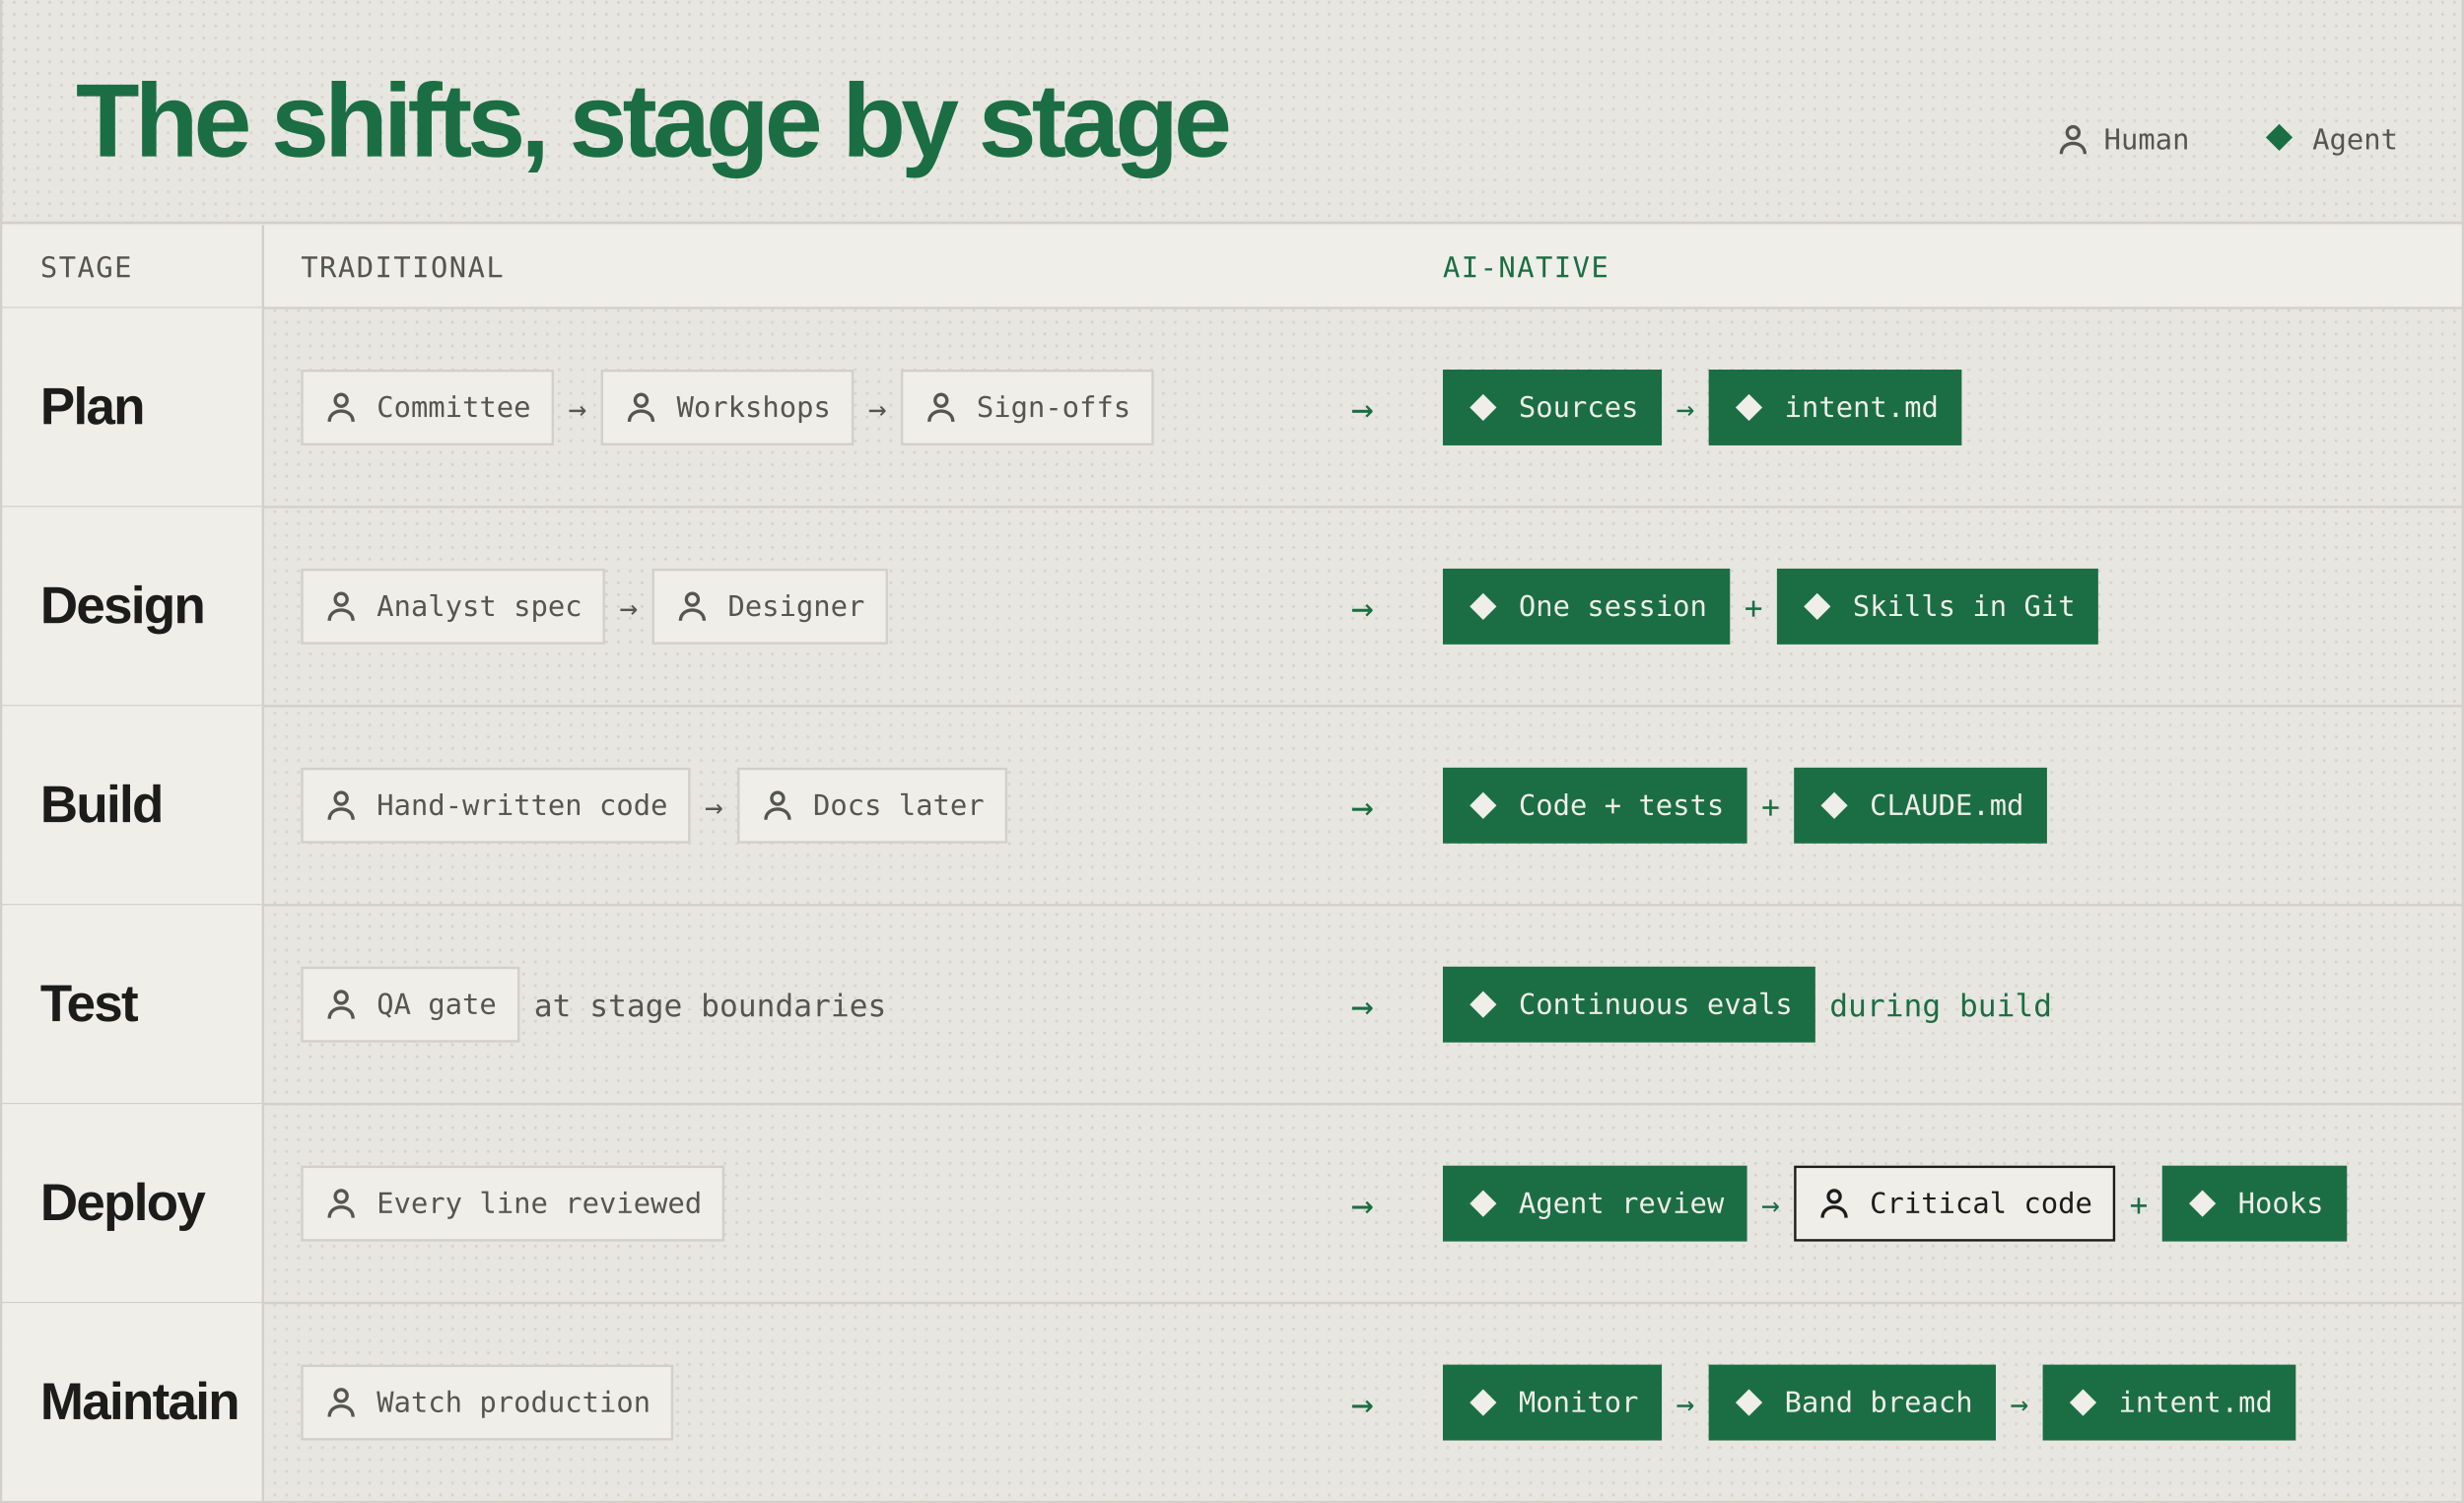
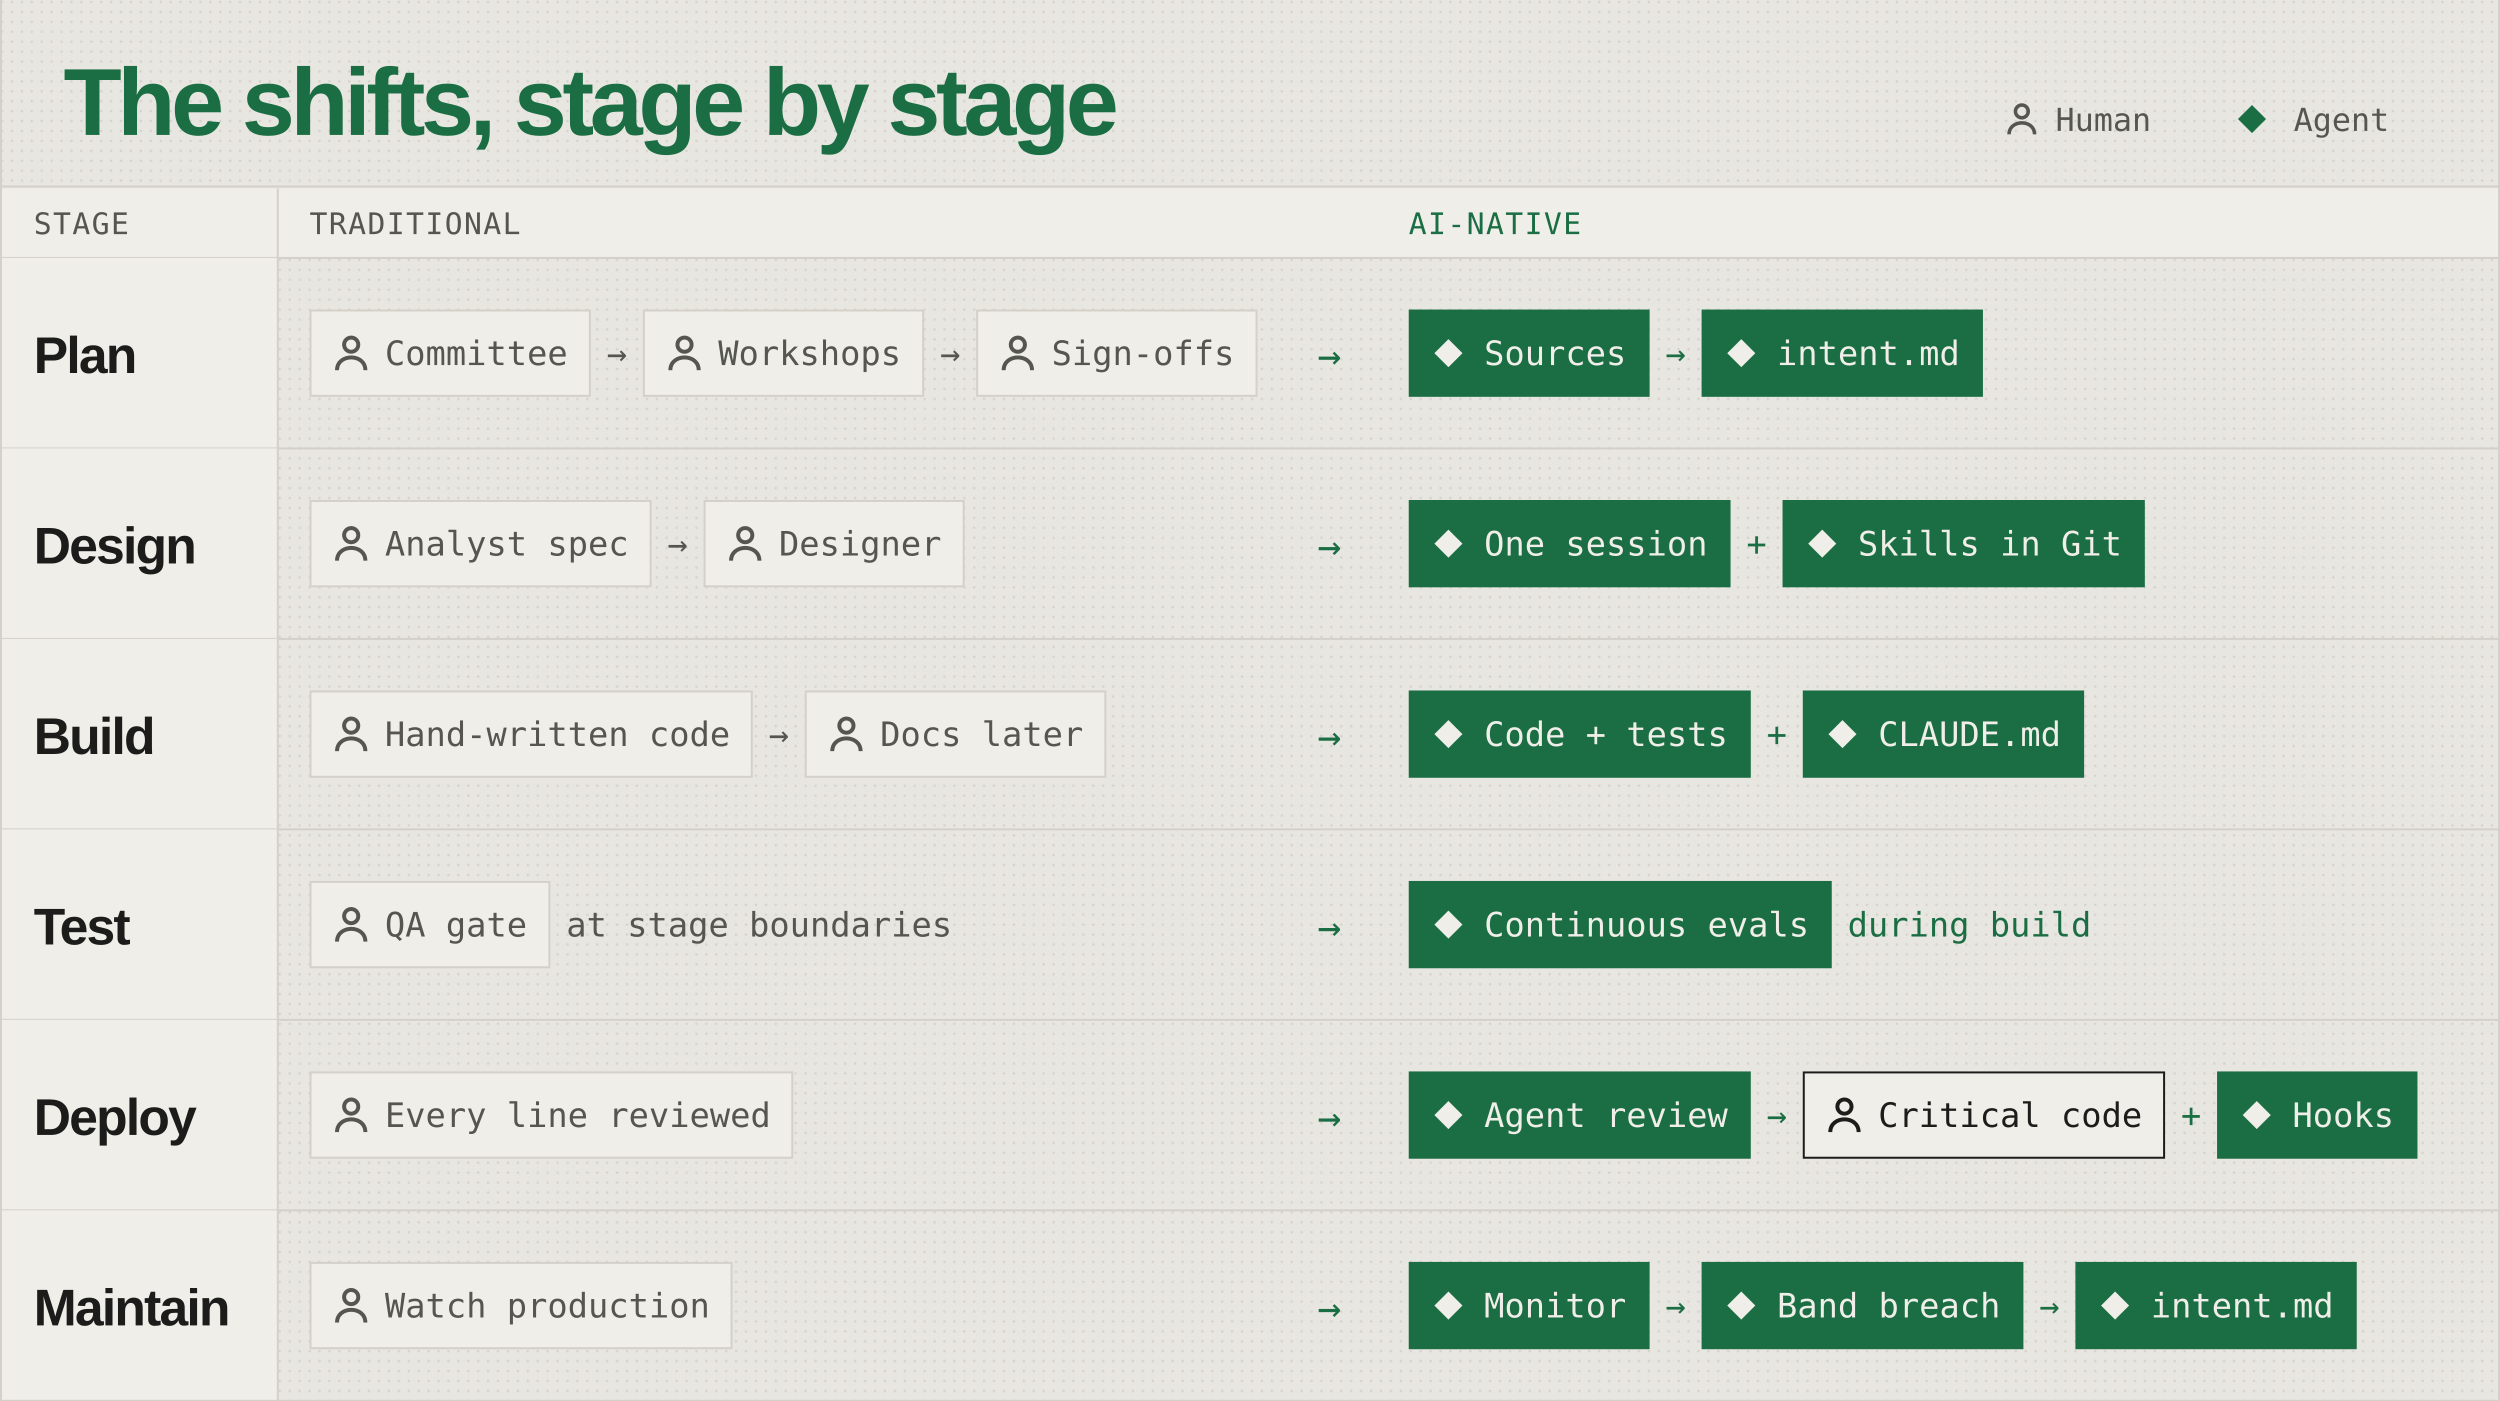
- <svg xmlns="http://www.w3.org/2000/svg" viewBox="0 0 1040 634" width="1040" height="634" role="img" aria-labelledby="t d">
+ <svg xmlns="http://www.w3.org/2000/svg" viewBox="0 0 1260 706" width="1260" height="706" role="img" aria-labelledby="t d">
  <defs>
    <pattern id="dots" width="5" height="5" patternUnits="userSpaceOnUse">
      <circle cx="1" cy="1" r="0.6" fill="#D3D0C9" />
    </pattern>
    <symbol id="person" viewBox="0 0 14 14">
      <circle cx="7" cy="4" r="2.5" fill="none" stroke="currentColor" stroke-width="1.4" />
      <path d="M2 13c0-3 2.5-4.5 5-4.5s5 1.5 5 4.5" fill="none" stroke="currentColor" stroke-width="1.4" />
    </symbol>
  </defs>
-   <rect width="1040" height="634" fill="#E8E6E1" />
-   <rect width="1040" height="634" fill="url(#dots)" />
-   <line x1="0.5" y1="0" x2="0.5" y2="634" stroke="#D3D0C9" />
-   <line x1="1039.5" y1="0" x2="1039.5" y2="634" stroke="#D3D0C9" />
-   <text x="32" y="66" font-family="Geist, 'Helvetica Neue', Arial, sans-serif" font-size="44" font-weight="600" letter-spacing="-2" fill="#1B6E43">The shifts, stage by stage</text>
-   <use href="#person" x="868" y="52" width="14" height="14" color="#55564F" />
-   <text x="888" y="63" font-family="'Geist Mono', ui-monospace, Menlo, Consolas, monospace" font-size="12" fill="#55564F">Human</text>
-   <rect x="958" y="54" width="8" height="8" fill="#1B6E43" transform="rotate(45 962 58)" />
-   <text x="976" y="63" font-family="'Geist Mono', ui-monospace, Menlo, Consolas, monospace" font-size="12" fill="#55564F">Agent</text>
-   <line x1="0" y1="94" x2="1040" y2="94" stroke="#D3D0C9" />
-   <rect x="1" y="95" width="1038" height="35" fill="#EFEEE9" />
-   <line x1="0" y1="130" x2="1040" y2="130" stroke="#D3D0C9" />
-   <text x="17" y="117" font-family="'Geist Mono', ui-monospace, Menlo, Consolas, monospace" font-size="12" letter-spacing="0.6" font-weight="400" fill="#55564F">STAGE</text>
-   <text x="127" y="117" font-family="'Geist Mono', ui-monospace, Menlo, Consolas, monospace" font-size="12" letter-spacing="0.6" font-weight="400" fill="#55564F">TRADITIONAL</text>
-   <text x="609" y="117" font-family="'Geist Mono', ui-monospace, Menlo, Consolas, monospace" font-size="12" letter-spacing="0.6" font-weight="500" fill="#1B6E43">AI-NATIVE</text>
-   <line x1="111" y1="95" x2="111" y2="130" stroke="#D3D0C9" />
-   <rect x="1" y="130" width="110" height="84" fill="#EFEEE9" />
-   <line x1="111" y1="130" x2="111" y2="214" stroke="#D3D0C9" />
-   <line x1="0" y1="214" x2="1040" y2="214" stroke="#D3D0C9" />
-   <text x="17" y="179" font-family="Geist, 'Helvetica Neue', Arial, sans-serif" font-size="22" font-weight="600" letter-spacing="-0.7" fill="#1C1D1B">Plan</text>
-   <text x="575" y="178" text-anchor="middle" font-family="'Geist Mono', ui-monospace, Menlo, Consolas, monospace" font-size="16" fill="#1B6E43">→</text>
-   <rect x="127.5" y="156.5" width="105.8" height="31" fill="#EFEEE9" stroke="#D3D0C9" />
-   <use href="#person" x="137.0" y="165" width="14" height="14" color="#55564F" />
-   <text x="159.0" y="176" font-family="'Geist Mono', ui-monospace, Menlo, Consolas, monospace" font-size="12" fill="#55564F">Committee</text>
-   <text x="239.8" y="177" font-family="'Geist Mono', ui-monospace, Menlo, Consolas, monospace" font-size="13" fill="#55564F">→</text>
-   <rect x="254.1" y="156.5" width="105.8" height="31" fill="#EFEEE9" stroke="#D3D0C9" />
-   <use href="#person" x="263.6" y="165" width="14" height="14" color="#55564F" />
-   <text x="285.6" y="176" font-family="'Geist Mono', ui-monospace, Menlo, Consolas, monospace" font-size="12" fill="#55564F">Workshops</text>
-   <text x="366.4" y="177" font-family="'Geist Mono', ui-monospace, Menlo, Consolas, monospace" font-size="13" fill="#55564F">→</text>
-   <rect x="380.7" y="156.5" width="105.8" height="31" fill="#EFEEE9" stroke="#D3D0C9" />
-   <use href="#person" x="390.2" y="165" width="14" height="14" color="#55564F" />
-   <text x="412.2" y="176" font-family="'Geist Mono', ui-monospace, Menlo, Consolas, monospace" font-size="12" fill="#55564F">Sign-offs</text>
-   <rect x="609.0" y="156" width="92.4" height="32" fill="#1B6E43" />
-   <rect x="622.0" y="168" width="8" height="8" fill="#EFEEE9" transform="rotate(45 626.0 172)" />
-   <text x="641.0" y="176" font-family="'Geist Mono', ui-monospace, Menlo, Consolas, monospace" font-size="12" fill="#EFEEE9">Sources</text>
-   <text x="707.4" y="177" font-family="'Geist Mono', ui-monospace, Menlo, Consolas, monospace" font-size="13" fill="#1B6E43">→</text>
-   <rect x="721.2" y="156" width="106.8" height="32" fill="#1B6E43" />
-   <rect x="734.2" y="168" width="8" height="8" fill="#EFEEE9" transform="rotate(45 738.2 172)" />
-   <text x="753.2" y="176" font-family="'Geist Mono', ui-monospace, Menlo, Consolas, monospace" font-size="12" fill="#EFEEE9">intent.md</text>
-   <rect x="1" y="214" width="110" height="84" fill="#EFEEE9" />
-   <line x1="111" y1="214" x2="111" y2="298" stroke="#D3D0C9" />
-   <line x1="0" y1="298" x2="1040" y2="298" stroke="#D3D0C9" />
-   <text x="17" y="263" font-family="Geist, 'Helvetica Neue', Arial, sans-serif" font-size="22" font-weight="600" letter-spacing="-0.7" fill="#1C1D1B">Design</text>
-   <text x="575" y="262" text-anchor="middle" font-family="'Geist Mono', ui-monospace, Menlo, Consolas, monospace" font-size="16" fill="#1B6E43">→</text>
-   <rect x="127.5" y="240.5" width="127.4" height="31" fill="#EFEEE9" stroke="#D3D0C9" />
-   <use href="#person" x="137.0" y="249" width="14" height="14" color="#55564F" />
-   <text x="159.0" y="260" font-family="'Geist Mono', ui-monospace, Menlo, Consolas, monospace" font-size="12" fill="#55564F">Analyst spec</text>
-   <text x="261.4" y="261" font-family="'Geist Mono', ui-monospace, Menlo, Consolas, monospace" font-size="13" fill="#55564F">→</text>
-   <rect x="275.7" y="240.5" width="98.6" height="31" fill="#EFEEE9" stroke="#D3D0C9" />
-   <use href="#person" x="285.2" y="249" width="14" height="14" color="#55564F" />
-   <text x="307.2" y="260" font-family="'Geist Mono', ui-monospace, Menlo, Consolas, monospace" font-size="12" fill="#55564F">Designer</text>
-   <rect x="609.0" y="240" width="121.2" height="32" fill="#1B6E43" />
-   <rect x="622.0" y="252" width="8" height="8" fill="#EFEEE9" transform="rotate(45 626.0 256)" />
-   <text x="641.0" y="260" font-family="'Geist Mono', ui-monospace, Menlo, Consolas, monospace" font-size="12" fill="#EFEEE9">One session</text>
-   <text x="736.2" y="261" font-family="'Geist Mono', ui-monospace, Menlo, Consolas, monospace" font-size="13" fill="#1B6E43">+</text>
-   <rect x="750.0" y="240" width="135.6" height="32" fill="#1B6E43" />
-   <rect x="763.0" y="252" width="8" height="8" fill="#EFEEE9" transform="rotate(45 767.0 256)" />
-   <text x="782.0" y="260" font-family="'Geist Mono', ui-monospace, Menlo, Consolas, monospace" font-size="12" fill="#EFEEE9">Skills in Git</text>
-   <rect x="1" y="298" width="110" height="84" fill="#EFEEE9" />
-   <line x1="111" y1="298" x2="111" y2="382" stroke="#D3D0C9" />
-   <line x1="0" y1="382" x2="1040" y2="382" stroke="#D3D0C9" />
-   <text x="17" y="347" font-family="Geist, 'Helvetica Neue', Arial, sans-serif" font-size="22" font-weight="600" letter-spacing="-0.7" fill="#1C1D1B">Build</text>
-   <text x="575" y="346" text-anchor="middle" font-family="'Geist Mono', ui-monospace, Menlo, Consolas, monospace" font-size="16" fill="#1B6E43">→</text>
-   <rect x="127.5" y="324.5" width="163.4" height="31" fill="#EFEEE9" stroke="#D3D0C9" />
-   <use href="#person" x="137.0" y="333" width="14" height="14" color="#55564F" />
-   <text x="159.0" y="344" font-family="'Geist Mono', ui-monospace, Menlo, Consolas, monospace" font-size="12" fill="#55564F">Hand-written code</text>
-   <text x="297.4" y="345" font-family="'Geist Mono', ui-monospace, Menlo, Consolas, monospace" font-size="13" fill="#55564F">→</text>
-   <rect x="311.7" y="324.5" width="113.0" height="31" fill="#EFEEE9" stroke="#D3D0C9" />
-   <use href="#person" x="321.2" y="333" width="14" height="14" color="#55564F" />
-   <text x="343.2" y="344" font-family="'Geist Mono', ui-monospace, Menlo, Consolas, monospace" font-size="12" fill="#55564F">Docs later</text>
-   <rect x="609.0" y="324" width="128.4" height="32" fill="#1B6E43" />
-   <rect x="622.0" y="336" width="8" height="8" fill="#EFEEE9" transform="rotate(45 626.0 340)" />
-   <text x="641.0" y="344" font-family="'Geist Mono', ui-monospace, Menlo, Consolas, monospace" font-size="12" fill="#EFEEE9">Code + tests</text>
-   <text x="743.4" y="345" font-family="'Geist Mono', ui-monospace, Menlo, Consolas, monospace" font-size="13" fill="#1B6E43">+</text>
-   <rect x="757.2" y="324" width="106.8" height="32" fill="#1B6E43" />
-   <rect x="770.2" y="336" width="8" height="8" fill="#EFEEE9" transform="rotate(45 774.2 340)" />
-   <text x="789.2" y="344" font-family="'Geist Mono', ui-monospace, Menlo, Consolas, monospace" font-size="12" fill="#EFEEE9">CLAUDE.md</text>
-   <rect x="1" y="382" width="110" height="84" fill="#EFEEE9" />
-   <line x1="111" y1="382" x2="111" y2="466" stroke="#D3D0C9" />
-   <line x1="0" y1="466" x2="1040" y2="466" stroke="#D3D0C9" />
-   <text x="17" y="431" font-family="Geist, 'Helvetica Neue', Arial, sans-serif" font-size="22" font-weight="600" letter-spacing="-0.7" fill="#1C1D1B">Test</text>
-   <text x="575" y="430" text-anchor="middle" font-family="'Geist Mono', ui-monospace, Menlo, Consolas, monospace" font-size="16" fill="#1B6E43">→</text>
-   <rect x="127.5" y="408.5" width="91.4" height="31" fill="#EFEEE9" stroke="#D3D0C9" />
-   <use href="#person" x="137.0" y="417" width="14" height="14" color="#55564F" />
-   <text x="159.0" y="428" font-family="'Geist Mono', ui-monospace, Menlo, Consolas, monospace" font-size="12" fill="#55564F">QA gate</text>
-   <text x="225.4" y="429" font-family="'Geist Mono', ui-monospace, Menlo, Consolas, monospace" font-size="13" fill="#55564F">at stage boundaries</text>
-   <rect x="609.0" y="408" width="157.2" height="32" fill="#1B6E43" />
-   <rect x="622.0" y="420" width="8" height="8" fill="#EFEEE9" transform="rotate(45 626.0 424)" />
-   <text x="641.0" y="428" font-family="'Geist Mono', ui-monospace, Menlo, Consolas, monospace" font-size="12" fill="#EFEEE9">Continuous evals</text>
-   <text x="772.2" y="429" font-family="'Geist Mono', ui-monospace, Menlo, Consolas, monospace" font-size="13" fill="#1B6E43">during build</text>
-   <rect x="1" y="466" width="110" height="84" fill="#EFEEE9" />
-   <line x1="111" y1="466" x2="111" y2="550" stroke="#D3D0C9" />
-   <line x1="0" y1="550" x2="1040" y2="550" stroke="#D3D0C9" />
-   <text x="17" y="515" font-family="Geist, 'Helvetica Neue', Arial, sans-serif" font-size="22" font-weight="600" letter-spacing="-0.7" fill="#1C1D1B">Deploy</text>
-   <text x="575" y="514" text-anchor="middle" font-family="'Geist Mono', ui-monospace, Menlo, Consolas, monospace" font-size="16" fill="#1B6E43">→</text>
-   <rect x="127.5" y="492.5" width="177.8" height="31" fill="#EFEEE9" stroke="#D3D0C9" />
-   <use href="#person" x="137.0" y="501" width="14" height="14" color="#55564F" />
-   <text x="159.0" y="512" font-family="'Geist Mono', ui-monospace, Menlo, Consolas, monospace" font-size="12" fill="#55564F">Every line reviewed</text>
-   <rect x="609.0" y="492" width="128.4" height="32" fill="#1B6E43" />
-   <rect x="622.0" y="504" width="8" height="8" fill="#EFEEE9" transform="rotate(45 626.0 508)" />
-   <text x="641.0" y="512" font-family="'Geist Mono', ui-monospace, Menlo, Consolas, monospace" font-size="12" fill="#EFEEE9">Agent review</text>
-   <text x="743.4" y="513" font-family="'Geist Mono', ui-monospace, Menlo, Consolas, monospace" font-size="13" fill="#1B6E43">→</text>
-   <rect x="757.7" y="492.5" width="134.6" height="31" fill="#EFEEE9" stroke="#1C1D1B" />
-   <use href="#person" x="767.2" y="501" width="14" height="14" color="#1C1D1B" />
-   <text x="789.2" y="512" font-family="'Geist Mono', ui-monospace, Menlo, Consolas, monospace" font-size="12" fill="#1C1D1B">Critical code</text>
-   <text x="898.8" y="513" font-family="'Geist Mono', ui-monospace, Menlo, Consolas, monospace" font-size="13" fill="#1B6E43">+</text>
-   <rect x="912.6" y="492" width="78.0" height="32" fill="#1B6E43" />
-   <rect x="925.6" y="504" width="8" height="8" fill="#EFEEE9" transform="rotate(45 929.6 508)" />
-   <text x="944.6" y="512" font-family="'Geist Mono', ui-monospace, Menlo, Consolas, monospace" font-size="12" fill="#EFEEE9">Hooks</text>
-   <rect x="1" y="550" width="110" height="84" fill="#EFEEE9" />
-   <line x1="111" y1="550" x2="111" y2="634" stroke="#D3D0C9" />
-   <line x1="0" y1="634" x2="1040" y2="634" stroke="#D3D0C9" />
-   <text x="17" y="599" font-family="Geist, 'Helvetica Neue', Arial, sans-serif" font-size="22" font-weight="600" letter-spacing="-0.7" fill="#1C1D1B">Maintain</text>
-   <text x="575" y="598" text-anchor="middle" font-family="'Geist Mono', ui-monospace, Menlo, Consolas, monospace" font-size="16" fill="#1B6E43">→</text>
-   <rect x="127.5" y="576.5" width="156.2" height="31" fill="#EFEEE9" stroke="#D3D0C9" />
-   <use href="#person" x="137.0" y="585" width="14" height="14" color="#55564F" />
-   <text x="159.0" y="596" font-family="'Geist Mono', ui-monospace, Menlo, Consolas, monospace" font-size="12" fill="#55564F">Watch production</text>
-   <rect x="609.0" y="576" width="92.4" height="32" fill="#1B6E43" />
-   <rect x="622.0" y="588" width="8" height="8" fill="#EFEEE9" transform="rotate(45 626.0 592)" />
-   <text x="641.0" y="596" font-family="'Geist Mono', ui-monospace, Menlo, Consolas, monospace" font-size="12" fill="#EFEEE9">Monitor</text>
-   <text x="707.4" y="597" font-family="'Geist Mono', ui-monospace, Menlo, Consolas, monospace" font-size="13" fill="#1B6E43">→</text>
-   <rect x="721.2" y="576" width="121.2" height="32" fill="#1B6E43" />
-   <rect x="734.2" y="588" width="8" height="8" fill="#EFEEE9" transform="rotate(45 738.2 592)" />
-   <text x="753.2" y="596" font-family="'Geist Mono', ui-monospace, Menlo, Consolas, monospace" font-size="12" fill="#EFEEE9">Band breach</text>
-   <text x="848.4" y="597" font-family="'Geist Mono', ui-monospace, Menlo, Consolas, monospace" font-size="13" fill="#1B6E43">→</text>
-   <rect x="862.2" y="576" width="106.8" height="32" fill="#1B6E43" />
-   <rect x="875.2" y="588" width="8" height="8" fill="#EFEEE9" transform="rotate(45 879.2 592)" />
-   <text x="894.2" y="596" font-family="'Geist Mono', ui-monospace, Menlo, Consolas, monospace" font-size="12" fill="#EFEEE9">intent.md</text>
+   <rect width="1260" height="706" fill="#E8E6E1" />
+   <rect width="1260" height="706" fill="url(#dots)" />
+   <line x1="0.5" y1="0" x2="0.5" y2="706" stroke="#D3D0C9" />
+   <line x1="1259.5" y1="0" x2="1259.5" y2="706" stroke="#D3D0C9" />
+   <text x="32" y="68" font-family="Geist, 'Helvetica Neue', Arial, sans-serif" font-size="48" font-weight="600" letter-spacing="-2.2" fill="#1B6E43">The shifts, stage by stage</text>
+   <use href="#person" x="1010" y="51" width="18" height="18" color="#55564F" />
+   <text x="1036" y="66" font-family="'Geist Mono', ui-monospace, Menlo, Consolas, monospace" font-size="16" fill="#55564F">Human</text>
+   <rect x="1130" y="55" width="10" height="10" fill="#1B6E43" transform="rotate(45 1135 60)" />
+   <text x="1156" y="66" font-family="'Geist Mono', ui-monospace, Menlo, Consolas, monospace" font-size="16" fill="#55564F">Agent</text>
+   <line x1="0" y1="94" x2="1260" y2="94" stroke="#D3D0C9" />
+   <rect x="1" y="95" width="1258" height="35" fill="#EFEEE9" />
+   <line x1="0" y1="130" x2="1260" y2="130" stroke="#D3D0C9" />
+   <text x="17" y="118" font-family="'Geist Mono', ui-monospace, Menlo, Consolas, monospace" font-size="15" letter-spacing="0.7" font-weight="400" fill="#55564F">STAGE</text>
+   <text x="156" y="118" font-family="'Geist Mono', ui-monospace, Menlo, Consolas, monospace" font-size="15" letter-spacing="0.7" font-weight="400" fill="#55564F">TRADITIONAL</text>
+   <text x="710" y="118" font-family="'Geist Mono', ui-monospace, Menlo, Consolas, monospace" font-size="15" letter-spacing="0.7" font-weight="500" fill="#1B6E43">AI-NATIVE</text>
+   <line x1="140" y1="95" x2="140" y2="130" stroke="#D3D0C9" />
+   <rect x="1" y="130" width="139" height="96" fill="#EFEEE9" />
+   <line x1="140" y1="130" x2="140" y2="226" stroke="#D3D0C9" />
+   <line x1="0" y1="226" x2="1260" y2="226" stroke="#D3D0C9" />
+   <text x="17" y="188" font-family="Geist, 'Helvetica Neue', Arial, sans-serif" font-size="26" font-weight="600" letter-spacing="-0.9" fill="#1C1D1B">Plan</text>
+   <text x="670" y="186" text-anchor="middle" font-family="'Geist Mono', ui-monospace, Menlo, Consolas, monospace" font-size="20" fill="#1B6E43">→</text>
+   <rect x="156.5" y="156.5" width="140.8" height="43" fill="#EFEEE9" stroke="#D3D0C9" />
+   <use href="#person" x="167.0" y="168" width="20" height="20" color="#55564F" />
+   <text x="194.0" y="184" font-family="'Geist Mono', ui-monospace, Menlo, Consolas, monospace" font-size="17" fill="#55564F">Committee</text>
+   <text x="305.8" y="184" font-family="'Geist Mono', ui-monospace, Menlo, Consolas, monospace" font-size="17" fill="#55564F">→</text>
+   <rect x="324.5" y="156.5" width="140.8" height="43" fill="#EFEEE9" stroke="#D3D0C9" />
+   <use href="#person" x="335.0" y="168" width="20" height="20" color="#55564F" />
+   <text x="362.0" y="184" font-family="'Geist Mono', ui-monospace, Menlo, Consolas, monospace" font-size="17" fill="#55564F">Workshops</text>
+   <text x="473.8" y="184" font-family="'Geist Mono', ui-monospace, Menlo, Consolas, monospace" font-size="17" fill="#55564F">→</text>
+   <rect x="492.5" y="156.5" width="140.8" height="43" fill="#EFEEE9" stroke="#D3D0C9" />
+   <use href="#person" x="503.0" y="168" width="20" height="20" color="#55564F" />
+   <text x="530.0" y="184" font-family="'Geist Mono', ui-monospace, Menlo, Consolas, monospace" font-size="17" fill="#55564F">Sign-offs</text>
+   <rect x="710.0" y="156" width="121.4" height="44" fill="#1B6E43" />
+   <rect x="725.0" y="173" width="10" height="10" fill="#EFEEE9" transform="rotate(45 730.0 178)" />
+   <text x="748.0" y="184" font-family="'Geist Mono', ui-monospace, Menlo, Consolas, monospace" font-size="17" fill="#EFEEE9">Sources</text>
+   <text x="839.4" y="184" font-family="'Geist Mono', ui-monospace, Menlo, Consolas, monospace" font-size="17" fill="#1B6E43">→</text>
+   <rect x="857.6" y="156" width="141.8" height="44" fill="#1B6E43" />
+   <rect x="872.6" y="173" width="10" height="10" fill="#EFEEE9" transform="rotate(45 877.6 178)" />
+   <text x="895.6" y="184" font-family="'Geist Mono', ui-monospace, Menlo, Consolas, monospace" font-size="17" fill="#EFEEE9">intent.md</text>
+   <rect x="1" y="226" width="139" height="96" fill="#EFEEE9" />
+   <line x1="140" y1="226" x2="140" y2="322" stroke="#D3D0C9" />
+   <line x1="0" y1="322" x2="1260" y2="322" stroke="#D3D0C9" />
+   <text x="17" y="284" font-family="Geist, 'Helvetica Neue', Arial, sans-serif" font-size="26" font-weight="600" letter-spacing="-0.9" fill="#1C1D1B">Design</text>
+   <text x="670" y="282" text-anchor="middle" font-family="'Geist Mono', ui-monospace, Menlo, Consolas, monospace" font-size="20" fill="#1B6E43">→</text>
+   <rect x="156.5" y="252.5" width="171.4" height="43" fill="#EFEEE9" stroke="#D3D0C9" />
+   <use href="#person" x="167.0" y="264" width="20" height="20" color="#55564F" />
+   <text x="194.0" y="280" font-family="'Geist Mono', ui-monospace, Menlo, Consolas, monospace" font-size="17" fill="#55564F">Analyst spec</text>
+   <text x="336.4" y="280" font-family="'Geist Mono', ui-monospace, Menlo, Consolas, monospace" font-size="17" fill="#55564F">→</text>
+   <rect x="355.1" y="252.5" width="130.6" height="43" fill="#EFEEE9" stroke="#D3D0C9" />
+   <use href="#person" x="365.6" y="264" width="20" height="20" color="#55564F" />
+   <text x="392.6" y="280" font-family="'Geist Mono', ui-monospace, Menlo, Consolas, monospace" font-size="17" fill="#55564F">Designer</text>
+   <rect x="710.0" y="252" width="162.2" height="44" fill="#1B6E43" />
+   <rect x="725.0" y="269" width="10" height="10" fill="#EFEEE9" transform="rotate(45 730.0 274)" />
+   <text x="748.0" y="280" font-family="'Geist Mono', ui-monospace, Menlo, Consolas, monospace" font-size="17" fill="#EFEEE9">One session</text>
+   <text x="880.2" y="280" font-family="'Geist Mono', ui-monospace, Menlo, Consolas, monospace" font-size="17" fill="#1B6E43">+</text>
+   <rect x="898.4" y="252" width="182.6" height="44" fill="#1B6E43" />
+   <rect x="913.4" y="269" width="10" height="10" fill="#EFEEE9" transform="rotate(45 918.4 274)" />
+   <text x="936.4" y="280" font-family="'Geist Mono', ui-monospace, Menlo, Consolas, monospace" font-size="17" fill="#EFEEE9">Skills in Git</text>
+   <rect x="1" y="322" width="139" height="96" fill="#EFEEE9" />
+   <line x1="140" y1="322" x2="140" y2="418" stroke="#D3D0C9" />
+   <line x1="0" y1="418" x2="1260" y2="418" stroke="#D3D0C9" />
+   <text x="17" y="380" font-family="Geist, 'Helvetica Neue', Arial, sans-serif" font-size="26" font-weight="600" letter-spacing="-0.9" fill="#1C1D1B">Build</text>
+   <text x="670" y="378" text-anchor="middle" font-family="'Geist Mono', ui-monospace, Menlo, Consolas, monospace" font-size="20" fill="#1B6E43">→</text>
+   <rect x="156.5" y="348.5" width="222.4" height="43" fill="#EFEEE9" stroke="#D3D0C9" />
+   <use href="#person" x="167.0" y="360" width="20" height="20" color="#55564F" />
+   <text x="194.0" y="376" font-family="'Geist Mono', ui-monospace, Menlo, Consolas, monospace" font-size="17" fill="#55564F">Hand-written code</text>
+   <text x="387.4" y="376" font-family="'Geist Mono', ui-monospace, Menlo, Consolas, monospace" font-size="17" fill="#55564F">→</text>
+   <rect x="406.1" y="348.5" width="151.0" height="43" fill="#EFEEE9" stroke="#D3D0C9" />
+   <use href="#person" x="416.6" y="360" width="20" height="20" color="#55564F" />
+   <text x="443.6" y="376" font-family="'Geist Mono', ui-monospace, Menlo, Consolas, monospace" font-size="17" fill="#55564F">Docs later</text>
+   <rect x="710.0" y="348" width="172.4" height="44" fill="#1B6E43" />
+   <rect x="725.0" y="365" width="10" height="10" fill="#EFEEE9" transform="rotate(45 730.0 370)" />
+   <text x="748.0" y="376" font-family="'Geist Mono', ui-monospace, Menlo, Consolas, monospace" font-size="17" fill="#EFEEE9">Code + tests</text>
+   <text x="890.4" y="376" font-family="'Geist Mono', ui-monospace, Menlo, Consolas, monospace" font-size="17" fill="#1B6E43">+</text>
+   <rect x="908.6" y="348" width="141.8" height="44" fill="#1B6E43" />
+   <rect x="923.6" y="365" width="10" height="10" fill="#EFEEE9" transform="rotate(45 928.6 370)" />
+   <text x="946.6" y="376" font-family="'Geist Mono', ui-monospace, Menlo, Consolas, monospace" font-size="17" fill="#EFEEE9">CLAUDE.md</text>
+   <rect x="1" y="418" width="139" height="96" fill="#EFEEE9" />
+   <line x1="140" y1="418" x2="140" y2="514" stroke="#D3D0C9" />
+   <line x1="0" y1="514" x2="1260" y2="514" stroke="#D3D0C9" />
+   <text x="17" y="476" font-family="Geist, 'Helvetica Neue', Arial, sans-serif" font-size="26" font-weight="600" letter-spacing="-0.9" fill="#1C1D1B">Test</text>
+   <text x="670" y="474" text-anchor="middle" font-family="'Geist Mono', ui-monospace, Menlo, Consolas, monospace" font-size="20" fill="#1B6E43">→</text>
+   <rect x="156.5" y="444.5" width="120.4" height="43" fill="#EFEEE9" stroke="#D3D0C9" />
+   <use href="#person" x="167.0" y="456" width="20" height="20" color="#55564F" />
+   <text x="194.0" y="472" font-family="'Geist Mono', ui-monospace, Menlo, Consolas, monospace" font-size="17" fill="#55564F">QA gate</text>
+   <text x="285.4" y="472" font-family="'Geist Mono', ui-monospace, Menlo, Consolas, monospace" font-size="17" fill="#55564F">at stage boundaries</text>
+   <rect x="710.0" y="444" width="213.2" height="44" fill="#1B6E43" />
+   <rect x="725.0" y="461" width="10" height="10" fill="#EFEEE9" transform="rotate(45 730.0 466)" />
+   <text x="748.0" y="472" font-family="'Geist Mono', ui-monospace, Menlo, Consolas, monospace" font-size="17" fill="#EFEEE9">Continuous evals</text>
+   <text x="931.2" y="472" font-family="'Geist Mono', ui-monospace, Menlo, Consolas, monospace" font-size="17" fill="#1B6E43">during build</text>
+   <rect x="1" y="514" width="139" height="96" fill="#EFEEE9" />
+   <line x1="140" y1="514" x2="140" y2="610" stroke="#D3D0C9" />
+   <line x1="0" y1="610" x2="1260" y2="610" stroke="#D3D0C9" />
+   <text x="17" y="572" font-family="Geist, 'Helvetica Neue', Arial, sans-serif" font-size="26" font-weight="600" letter-spacing="-0.9" fill="#1C1D1B">Deploy</text>
+   <text x="670" y="570" text-anchor="middle" font-family="'Geist Mono', ui-monospace, Menlo, Consolas, monospace" font-size="20" fill="#1B6E43">→</text>
+   <rect x="156.5" y="540.5" width="242.8" height="43" fill="#EFEEE9" stroke="#D3D0C9" />
+   <use href="#person" x="167.0" y="552" width="20" height="20" color="#55564F" />
+   <text x="194.0" y="568" font-family="'Geist Mono', ui-monospace, Menlo, Consolas, monospace" font-size="17" fill="#55564F">Every line reviewed</text>
+   <rect x="710.0" y="540" width="172.4" height="44" fill="#1B6E43" />
+   <rect x="725.0" y="557" width="10" height="10" fill="#EFEEE9" transform="rotate(45 730.0 562)" />
+   <text x="748.0" y="568" font-family="'Geist Mono', ui-monospace, Menlo, Consolas, monospace" font-size="17" fill="#EFEEE9">Agent review</text>
+   <text x="890.4" y="568" font-family="'Geist Mono', ui-monospace, Menlo, Consolas, monospace" font-size="17" fill="#1B6E43">→</text>
+   <rect x="909.1" y="540.5" width="181.6" height="43" fill="#EFEEE9" stroke="#1C1D1B" />
+   <use href="#person" x="919.6" y="552" width="20" height="20" color="#1C1D1B" />
+   <text x="946.6" y="568" font-family="'Geist Mono', ui-monospace, Menlo, Consolas, monospace" font-size="17" fill="#1C1D1B">Critical code</text>
+   <text x="1099.2" y="568" font-family="'Geist Mono', ui-monospace, Menlo, Consolas, monospace" font-size="17" fill="#1B6E43">+</text>
+   <rect x="1117.4" y="540" width="101.0" height="44" fill="#1B6E43" />
+   <rect x="1132.4" y="557" width="10" height="10" fill="#EFEEE9" transform="rotate(45 1137.4 562)" />
+   <text x="1155.4" y="568" font-family="'Geist Mono', ui-monospace, Menlo, Consolas, monospace" font-size="17" fill="#EFEEE9">Hooks</text>
+   <rect x="1" y="610" width="139" height="96" fill="#EFEEE9" />
+   <line x1="140" y1="610" x2="140" y2="706" stroke="#D3D0C9" />
+   <line x1="0" y1="706" x2="1260" y2="706" stroke="#D3D0C9" />
+   <text x="17" y="668" font-family="Geist, 'Helvetica Neue', Arial, sans-serif" font-size="26" font-weight="600" letter-spacing="-0.9" fill="#1C1D1B">Maintain</text>
+   <text x="670" y="666" text-anchor="middle" font-family="'Geist Mono', ui-monospace, Menlo, Consolas, monospace" font-size="20" fill="#1B6E43">→</text>
+   <rect x="156.5" y="636.5" width="212.2" height="43" fill="#EFEEE9" stroke="#D3D0C9" />
+   <use href="#person" x="167.0" y="648" width="20" height="20" color="#55564F" />
+   <text x="194.0" y="664" font-family="'Geist Mono', ui-monospace, Menlo, Consolas, monospace" font-size="17" fill="#55564F">Watch production</text>
+   <rect x="710.0" y="636" width="121.4" height="44" fill="#1B6E43" />
+   <rect x="725.0" y="653" width="10" height="10" fill="#EFEEE9" transform="rotate(45 730.0 658)" />
+   <text x="748.0" y="664" font-family="'Geist Mono', ui-monospace, Menlo, Consolas, monospace" font-size="17" fill="#EFEEE9">Monitor</text>
+   <text x="839.4" y="664" font-family="'Geist Mono', ui-monospace, Menlo, Consolas, monospace" font-size="17" fill="#1B6E43">→</text>
+   <rect x="857.6" y="636" width="162.2" height="44" fill="#1B6E43" />
+   <rect x="872.6" y="653" width="10" height="10" fill="#EFEEE9" transform="rotate(45 877.6 658)" />
+   <text x="895.6" y="664" font-family="'Geist Mono', ui-monospace, Menlo, Consolas, monospace" font-size="17" fill="#EFEEE9">Band breach</text>
+   <text x="1027.8" y="664" font-family="'Geist Mono', ui-monospace, Menlo, Consolas, monospace" font-size="17" fill="#1B6E43">→</text>
+   <rect x="1046.0" y="636" width="141.8" height="44" fill="#1B6E43" />
+   <rect x="1061.0" y="653" width="10" height="10" fill="#EFEEE9" transform="rotate(45 1066.0 658)" />
+   <text x="1084.0" y="664" font-family="'Geist Mono', ui-monospace, Menlo, Consolas, monospace" font-size="17" fill="#EFEEE9">intent.md</text>
</svg>
